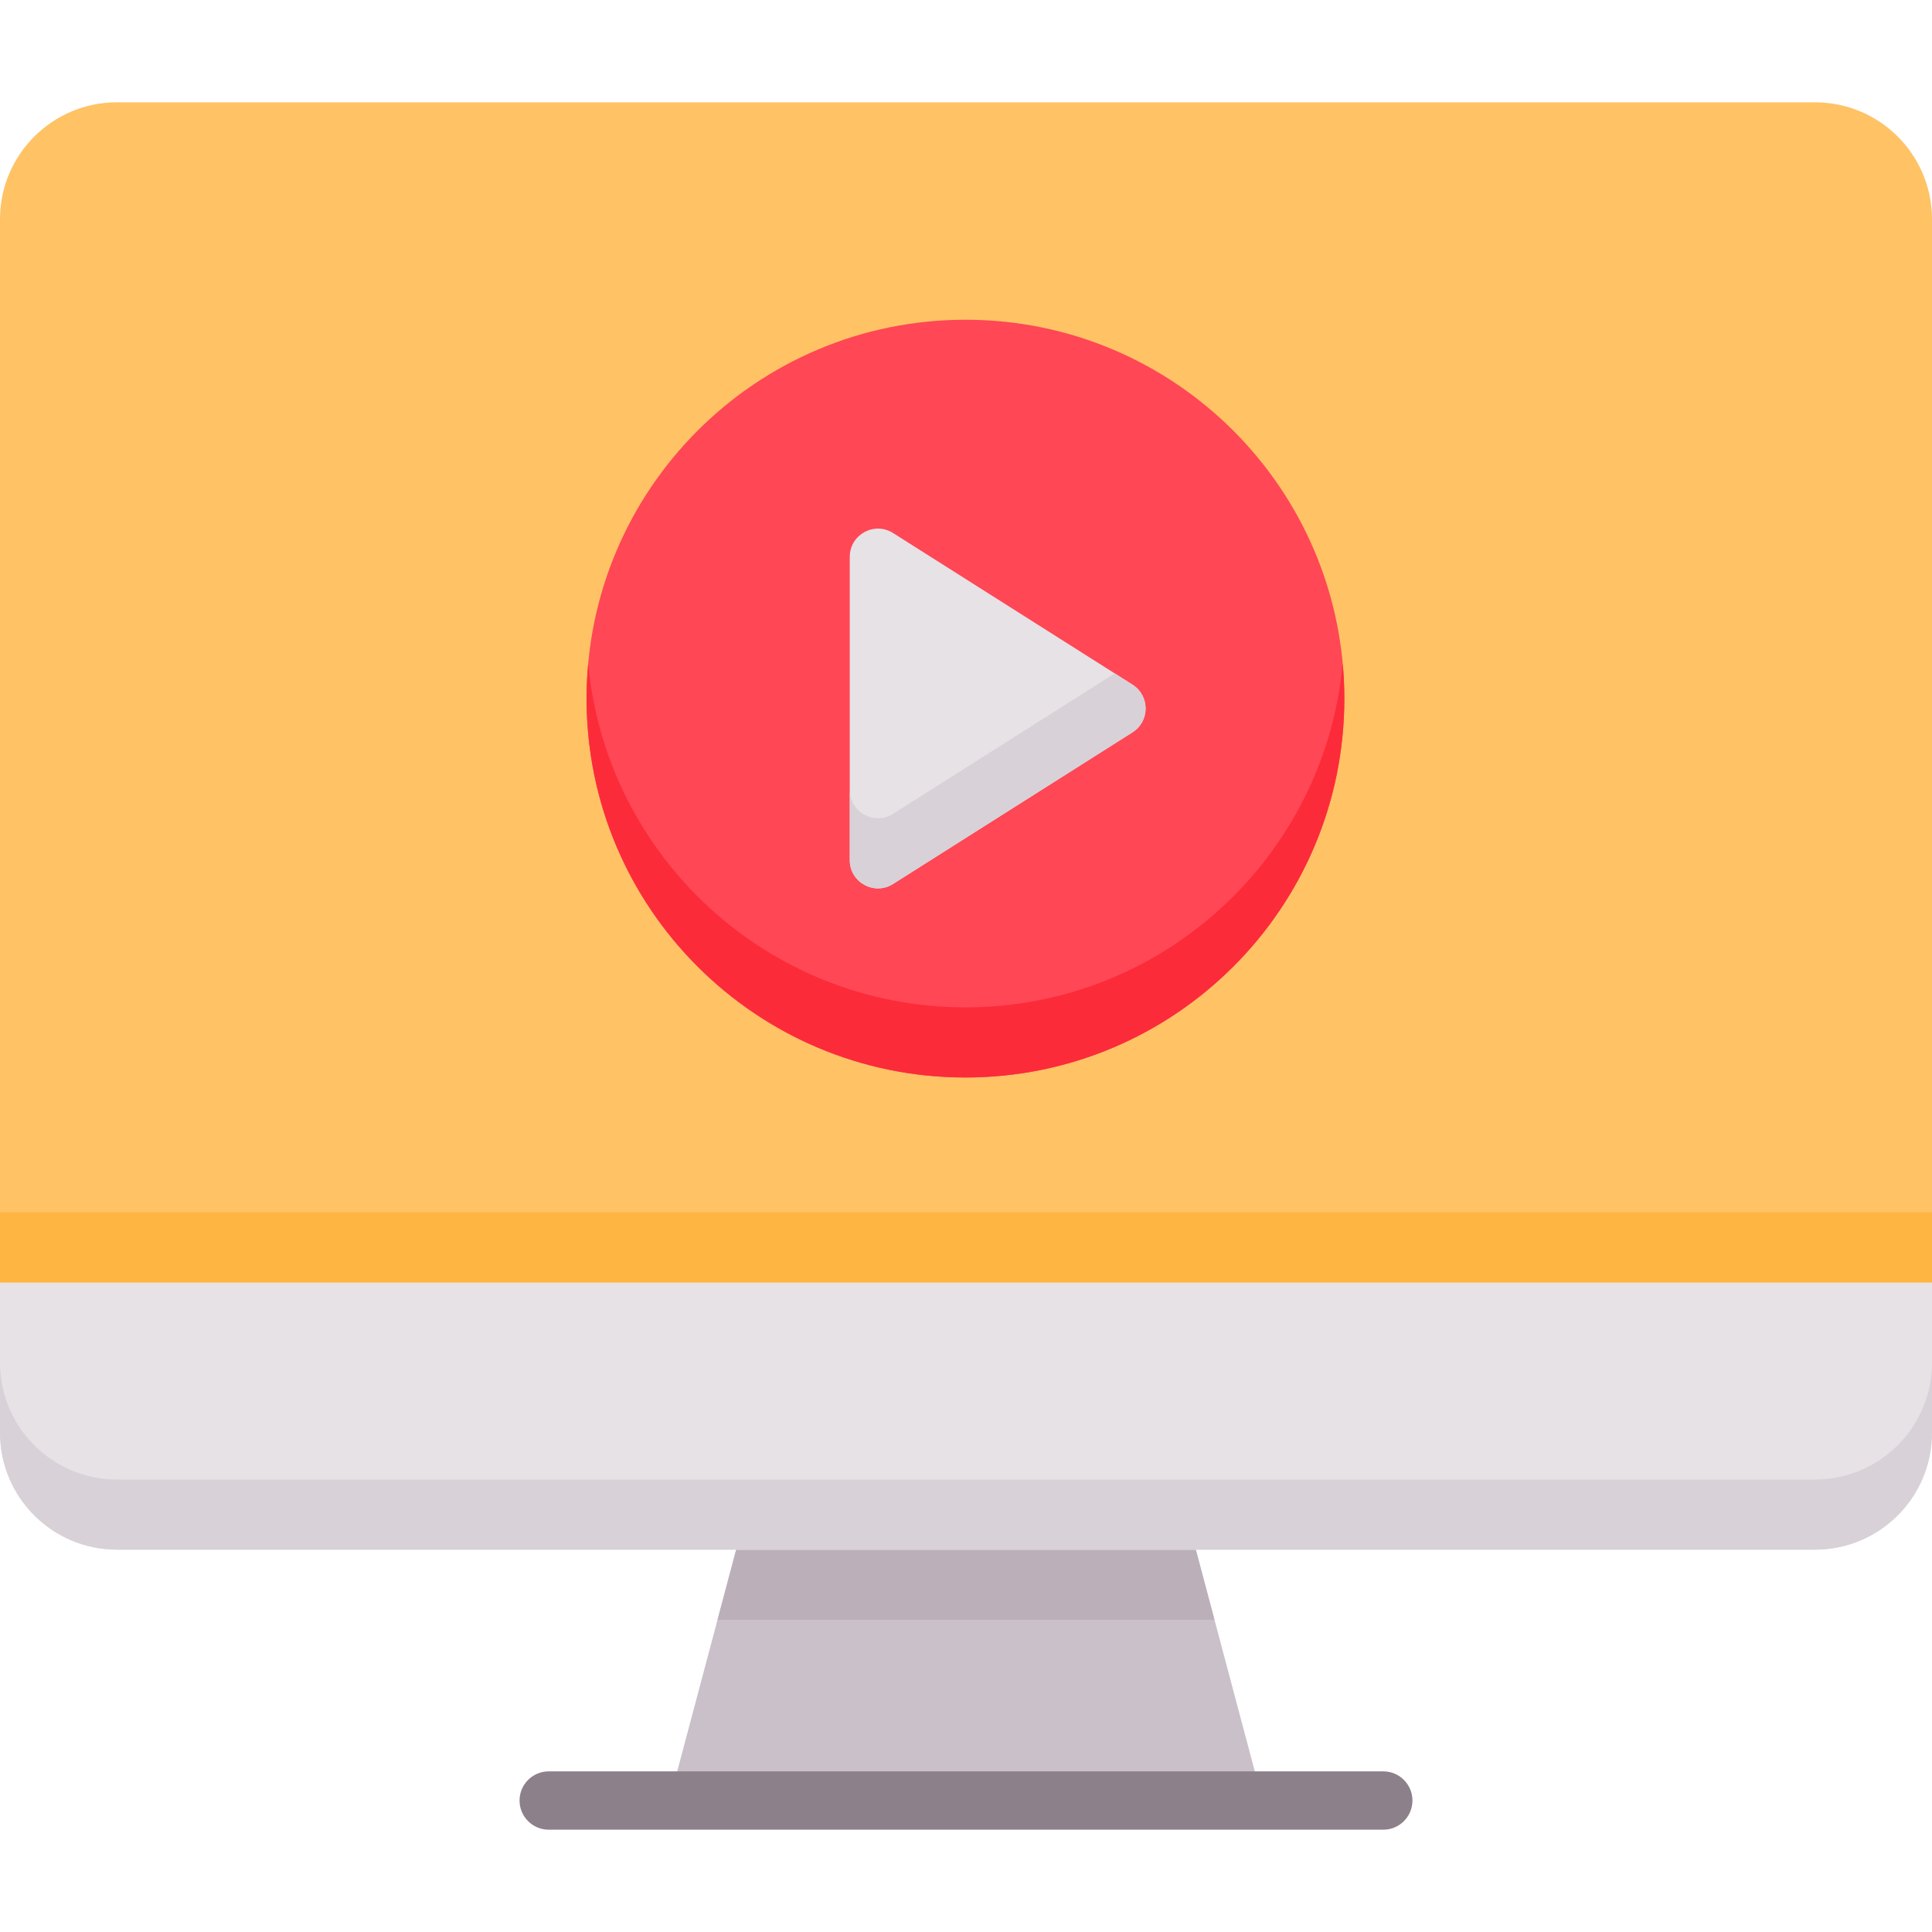
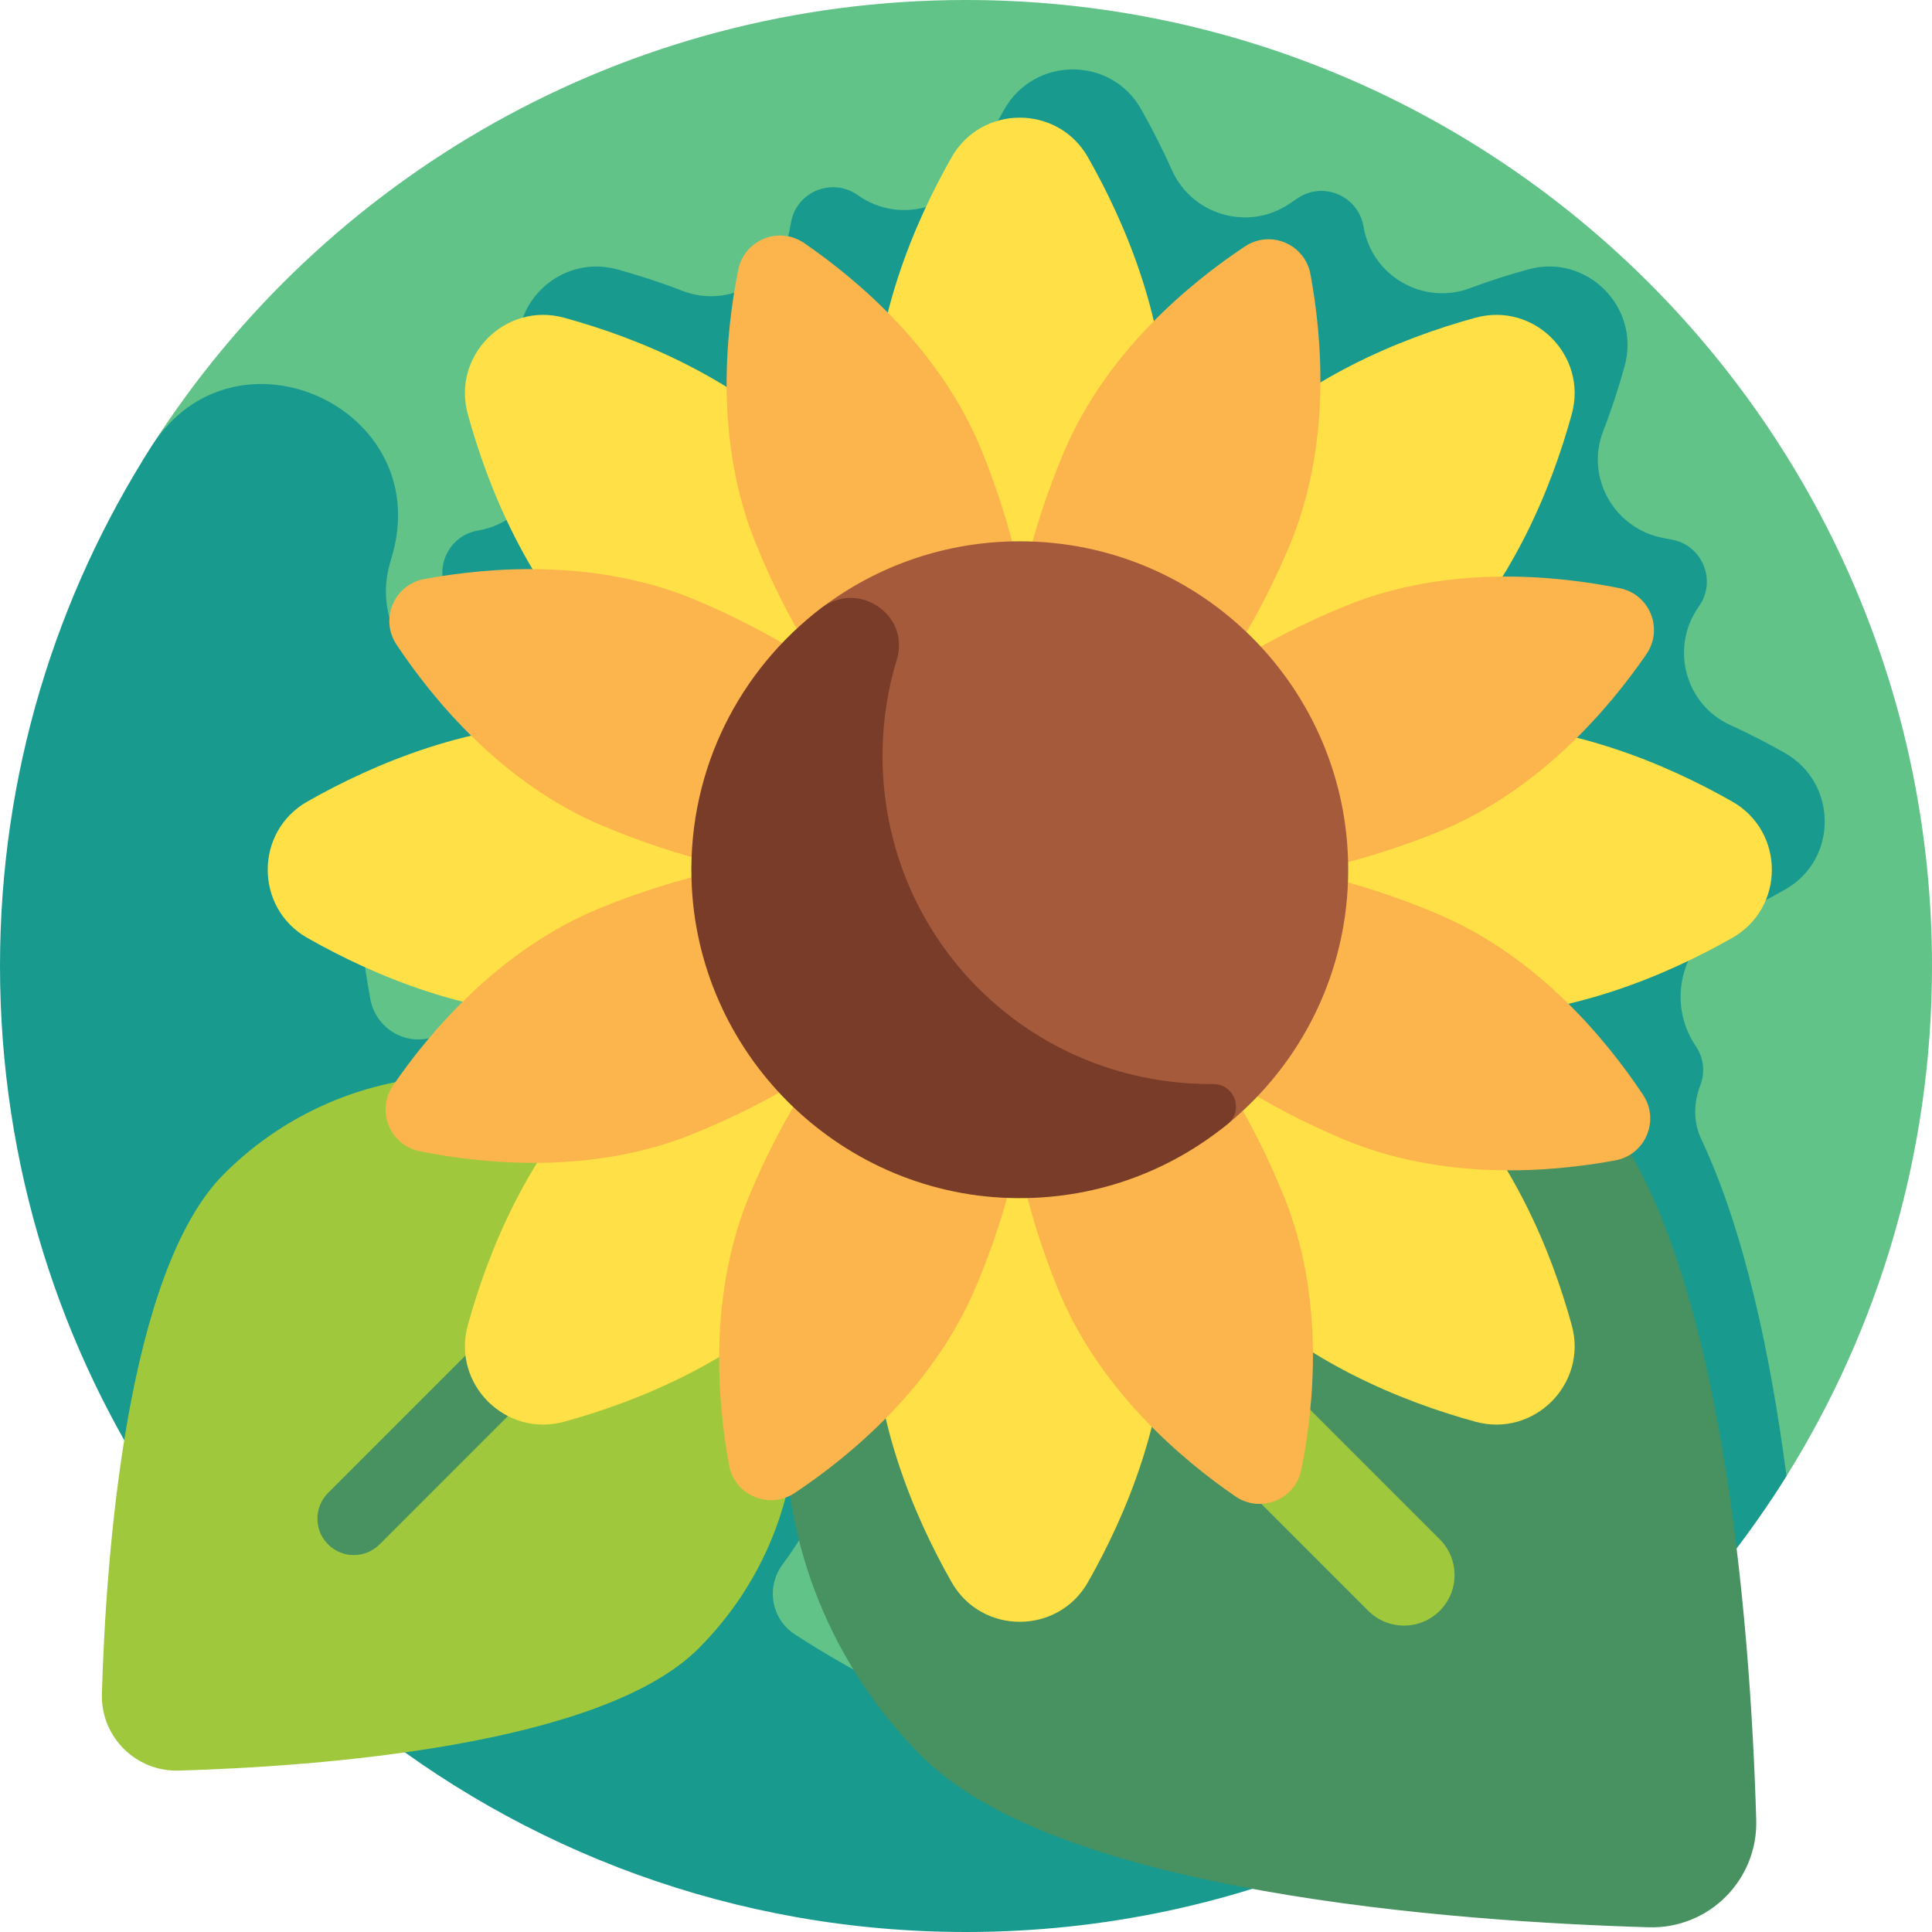
- <svg xmlns="http://www.w3.org/2000/svg" id="Capa_1" enable-background="new 0 0 512 512" height="512" viewBox="0 0 512 512" width="512">
+ <svg xmlns="http://www.w3.org/2000/svg" id="Layer_1" enable-background="new 0 0 512 512" height="512" viewBox="0 0 512 512" width="512">
  <g>
+     <path d="m512 256c0 49.613-14.113 95.929-38.543 135.153-45.191 72.557-125.685 101.079-217.457 101.079-141.385 0-243.264-95.557-243.264-236.942 0-50.727 2.018-97.298 27.469-137.076 45.486-71.089 125.137-118.214 215.795-118.214 141.385 0 256 114.615 256 256z" fill="#62c389" />
+     <path d="m473.006 199.546c-4.391-2.494-9.24-5.017-14.477-7.406-11.903-5.43-15.94-20.396-8.494-31.153.098-.142.196-.283.292-.424 4.594-6.684.896-15.909-7.056-17.511-.783-.158-1.59-.314-2.42-.468-12.989-2.406-20.765-15.976-16-28.296 2.341-6.052 4.213-11.905 5.706-17.328 4.268-15.511-10.027-29.846-25.538-25.581-4.867 1.338-10.081 2.98-15.475 4.992-12.296 4.585-25.781-3.079-28.13-15.99-.031-.17-.062-.338-.093-.506-1.478-7.975-10.615-11.881-17.37-7.391-.669.445-1.355.908-2.056 1.39-10.967 7.54-25.996 3.227-31.403-8.935-2.604-5.856-5.39-11.25-8.14-16.084-7.972-14.019-28.24-13.904-36.201.121-2.487 4.38-5.003 9.217-7.385 14.439-5.43 11.904-20.399 15.94-31.158 8.494-.142-.098-.283-.196-.424-.292-6.684-4.594-15.905-.894-17.507 7.057-.157.777-.312 1.579-.465 2.403-2.41 12.997-15.982 20.781-28.311 16.014-6.049-2.339-11.897-4.21-17.317-5.701-15.51-4.268-29.846 10.028-25.581 25.539 1.338 4.867 2.98 10.081 4.992 15.476 4.585 12.295-3.079 25.78-15.989 28.129-.17.031-.339.062-.506.093-7.975 1.478-11.881 10.616-7.392 17.371 4.611 6.938 11.216 15.677 19.786 24.136-.81.192-1.626.394-2.447.605-20.225 5.223-38.766-13.117-33.162-33.24.213-.766.43-1.531.651-2.295 11.305-39.172-41.751-63.327-63.727-28.986-25.454 39.774-40.209 87.054-40.209 137.782 0 52.73 15.949 101.731 43.276 142.457 25.777 37.165 42.137 47.509 51.141 56.098 44.069 35.906 100.307 57.445 161.583 57.445 36.938 0 72.04-7.836 103.754-21.921.003.001.007.001.01.002 12.031-5.335 24.737-12.186 36.613-19.988-.005.001-.011.002-.017.003 31.058-20.403 57.413-47.375 77.08-78.952-4.199-31.991-11.137-64.972-22.599-89.283-2.115-4.486-2.045-9.583-.251-14.207 1.258-3.243 1.04-7.064-1.136-10.337-.046-.069-.092-.139-.139-.209-7.97-11.948-3.396-28.133 9.655-34.13 5.12-2.352 9.864-4.83 14.165-7.278 13.999-7.965 13.875-28.2-.129-36.154zm-336.359 53.094c-6.05 5.995-11.085 12.075-15.09 17.477-1.808 2.438-4.403 4.144-7.344 4.896-.059.015-.118.03-.177.046-7.253 1.87-14.539-2.921-15.89-10.288-1.779-9.705-3.011-19.601-3.663-29.656 8.041 5.164 25.803 13.372 42.164 17.525zm70.786 161.891c6.528-8.724 11.741-19.132 14.752-30.473.406-.148.808-.313 1.205-.511 3.846 25.302 15.503 49.646 34.988 69.131 3.044 3.044 6.581 5.884 10.53 8.537-20.734-6.912-40.284-16.405-58.276-28.097-6.281-4.083-7.688-12.59-3.199-18.587z" fill="#199a8e" />
    <g>
-       <path d="m334.711 477.6h-157.422l17.806-66.927h121.81z" fill="#cac0c9" />
-       <path d="m321.849 429.254-4.944-18.581h-121.81l-4.944 18.581z" fill="#bbb0ba" />
-       <path d="m0 379.677c0 17.119 13.878 30.996 30.996 30.996h450.007c17.119 0 30.996-13.878 30.996-30.996v-39.817h-511.999z" fill="#e6e2e6" />
-       <path d="m481.004 392.092h-450.008c-17.118 0-30.996-13.877-30.996-30.996v18.581c0 17.119 13.878 30.996 30.996 30.996h450.007c17.119 0 30.996-13.878 30.996-30.996v-18.581c.001 17.119-13.877 30.996-30.995 30.996z" fill="#d8d1d7" />
-       <path d="m481.004 27.114h-450.008c-17.118 0-30.996 13.877-30.996 30.996v281.75h512v-281.75c0-17.119-13.878-30.996-30.996-30.996z" fill="#ffc265" />
-       <path d="m0 321.279h512v18.581h-512z" fill="#ffb541" />
-       <path d="m366.586 484.886h-221.173c-4.267 0-7.727-3.459-7.727-7.727s3.459-7.727 7.727-7.727h221.173c4.267 0 7.727 3.459 7.727 7.727s-3.46 7.727-7.727 7.727z" fill="#8c808a" />
+       <g>
+         <g>
+           <path d="m185.119 436.866c-25.87 25.87-101.073 31.283-137.75 32.361-11.392.335-20.703-8.977-20.368-20.368 1.078-36.677 6.49-111.88 32.361-137.75 34.727-34.727 91.031-34.727 125.758 0s34.726 91.03-.001 125.757z" fill="#a0c83d" />
+         </g>
+         <g>
+           <path d="m93.766 412.109c-2.469 0-4.937-.942-6.822-2.825-3.767-3.767-3.767-9.876 0-13.643l120.86-120.861c3.768-3.766 9.875-3.766 13.643 0 3.767 3.767 3.767 9.876 0 13.643l-120.86 120.861c-1.884 1.883-4.352 2.825-6.821 2.825z" fill="#489160" />
+         </g>
+       </g>
+       <g>
+         <g>
+           <path d="m420.174 289.678c36.17 36.17 43.737 141.313 45.244 192.593.468 15.927-12.55 28.946-28.477 28.477-51.28-1.507-156.423-9.074-192.593-45.244-48.553-48.553-48.553-127.273 0-175.826s127.273-48.553 175.826 0z" fill="#489160" />
+         </g>
+         <g>
+           <path d="m372.072 430.801c-3.429 0-6.858-1.308-9.474-3.924l-168.979-168.979c-5.233-5.233-5.233-13.715 0-18.948 5.232-5.232 13.717-5.232 18.948 0l168.979 168.979c5.233 5.233 5.233 13.715 0 18.948-2.616 2.615-6.045 3.924-9.474 3.924z" fill="#a0c83d" />
+         </g>
+       </g>
+       <g>
+         <g>
+           <path d="m160.06 285.568c38.328-38.328 81.736-57.061 96.955-41.842s-3.514 58.627-41.842 96.955c-20.095 20.095-45.77 30.62-65.65 36.087-15.53 4.27-29.82-10.02-25.55-25.55 5.467-19.88 15.992-45.555 36.087-65.65z" fill="#ffe046" />
+         </g>
+         <g>
+           <path d="m325.335 120.293c-38.328 38.328-57.061 81.736-41.842 96.955s58.627-3.514 96.955-41.842c20.095-20.095 30.62-45.77 36.087-65.65 4.27-15.53-10.02-29.82-25.55-25.55-19.88 5.467-45.555 15.992-65.65 36.087z" fill="#ffe046" />
+         </g>
+         <g>
+           <g>
+             <path d="m309.225 347.354c0-54.204-17.448-98.145-38.971-98.145s-38.971 43.941-38.971 98.145c0 28.419 10.712 54.016 20.904 71.939 7.962 14.001 28.171 14.001 36.133 0 10.192-17.923 20.905-43.52 20.905-71.939z" fill="#ffe046" />
+           </g>
+           <g>
+             <path d="m258.537 341.217c17.543-41.455 18.421-80.707 1.96-87.673s-44.026 20.993-61.569 62.447c-11.279 26.652-8.865 55.273-5.703 72.315 1.482 7.99 10.606 11.851 17.373 7.352 14.434-9.595 36.66-27.789 47.939-54.441z" fill="#fcb54c" />
+           </g>
+         </g>
+         <g>
+           <g>
+             <path d="m309.225 113.62c0 54.204-17.448 98.145-38.971 98.145s-38.971-43.941-38.971-98.145c0-28.419 10.712-54.016 20.904-71.939 7.962-14.001 28.171-14.001 36.133 0 10.192 17.923 20.905 43.52 20.905 71.939z" fill="#ffe046" />
+           </g>
+           <g>
+             <path d="m341.58 144.983c-17.543 41.455-45.108 69.413-61.569 62.447s-15.583-46.218 1.96-87.673c11.279-26.652 33.504-44.846 47.939-54.441 6.767-4.499 15.891-.638 17.373 7.352 3.162 17.042 5.576 45.663-5.703 72.315z" fill="#fcb54c" />
+           </g>
+         </g>
+         <g>
+           <g>
+             <path d="m380.448 285.568c-38.328-38.328-81.736-57.061-96.955-41.842s3.514 58.627 41.842 96.955c20.095 20.095 45.77 30.62 65.65 36.087 15.53 4.27 29.82-10.02 25.55-25.55-5.467-19.88-15.992-45.555-36.087-65.65z" fill="#ffe046" />
+           </g>
+           <g>
+             <path d="m340.266 317.07c-16.908-41.718-44.043-70.094-60.608-63.38s-16.287 45.975.621 87.693c10.871 26.821 32.816 45.353 47.102 55.167 6.698 4.601 15.879.88 17.484-7.086 3.421-16.992 6.272-45.573-4.599-72.394z" fill="#fcb54c" />
+           </g>
+         </g>
+         <g>
+           <g>
+             <path d="m215.173 120.293c38.328 38.328 57.061 81.736 41.842 96.955s-58.627-3.514-96.955-41.842c-20.095-20.095-30.62-45.77-36.087-65.65-4.27-15.53 10.02-29.82 25.55-25.55 19.88 5.467 45.555 15.992 65.65 36.087z" fill="#ffe046" />
+           </g>
+           <g>
+             <path d="m260.229 119.591c16.908 41.718 17.186 80.979.621 87.693s-43.7-21.662-60.608-63.38c-10.871-26.821-8.02-55.402-4.598-72.394 1.604-7.966 10.786-11.687 17.484-7.086 14.285 9.815 36.231 28.346 47.101 55.167z" fill="#fcb54c" />
+           </g>
+         </g>
+         <g>
+           <g>
+             <path d="m387.121 191.516c-54.204 0-98.145 17.448-98.145 38.971s43.941 38.971 98.145 38.971c28.419 0 54.016-10.712 71.939-20.904 14.001-7.962 14.001-28.171 0-36.133-17.923-10.192-43.52-20.905-71.939-20.905z" fill="#ffe046" />
+           </g>
+           <g>
+             <path d="m380.984 242.204c-41.455-17.543-80.707-18.421-87.673-1.96s20.993 44.026 62.447 61.569c26.652 11.279 55.273 8.865 72.315 5.703 7.99-1.482 11.851-10.606 7.352-17.373-9.595-14.435-27.789-36.66-54.441-47.939z" fill="#fcb54c" />
+           </g>
+         </g>
+         <g>
+           <g>
+             <path d="m153.387 191.516c54.204 0 98.145 17.448 98.145 38.971s-43.941 38.971-98.145 38.971c-28.419 0-54.016-10.712-71.939-20.904-14.001-7.962-14.001-28.171 0-36.133 17.923-10.192 43.52-20.905 71.939-20.905z" fill="#ffe046" />
+           </g>
+           <g>
+             <path d="m184.75 159.161c41.455 17.543 69.413 45.108 62.447 61.569s-46.218 15.583-87.673-1.96c-26.652-11.279-44.846-33.504-54.441-47.939-4.499-6.767-.638-15.891 7.352-17.373 17.042-3.162 45.663-5.576 72.315 5.703z" fill="#fcb54c" />
+           </g>
+         </g>
+         <g>
+           <path d="m356.837 160.475c-41.718 16.908-70.094 44.043-63.38 60.608s45.975 16.287 87.693-.621c26.821-10.871 45.353-32.816 55.167-47.102 4.601-6.698.88-15.879-7.086-17.484-16.992-3.421-45.573-6.272-72.394 4.599z" fill="#fcb54c" />
+         </g>
+         <g>
+           <path d="m159.358 240.512c41.718-16.908 80.979-17.186 87.693-.621s-21.662 43.7-63.38 60.608c-26.821 10.871-55.402 8.02-72.394 4.598-7.966-1.604-11.687-10.786-7.086-17.484 9.815-14.285 28.346-36.231 55.167-47.101z" fill="#fcb54c" />
+         </g>
+         <g>
+           <path d="m357.289 230.487c0 27.169-12.449 51.431-31.954 67.391-15.004 12.277-33.9 12.275-54.799 12.275-48.068 0-79.948-31.316-79.948-79.384 0-28.31 6.148-53.746 27.08-69.64 14.608-11.093 32.828-17.676 52.586-17.676 48.068-.001 87.035 38.966 87.035 87.034z" fill="#a55a3c" />
+         </g>
+         <g>
+           <path d="m320.719 287.287c-48.888-.11-87.68-39.709-86.824-88.589.145-8.299 1.452-16.314 3.765-23.89 3.608-11.82-10.146-21.149-19.99-13.676-21.496 16.32-35.173 42.402-34.422 71.644 1.178 45.883 38.417 83.309 84.293 84.704 21.95.667 42.142-6.796 57.792-19.604 4.374-3.579 1.825-10.629-3.827-10.591-.261.002-.524.003-.787.002z" fill="#783c28" />
+         </g>
+       </g>
    </g>
-     <circle cx="255.856" cy="185.139" fill="#ff4755" r="100.405" />
-     <path d="m255.856 266.963c-52.319 0-95.284-40.019-99.973-91.115-.281 3.06-.432 6.157-.432 9.29 0 55.452 44.953 100.405 100.405 100.405s100.405-44.953 100.405-100.405c0-3.133-.151-6.23-.432-9.29-4.689 51.096-47.654 91.115-99.973 91.115z" fill="#fc2b3a" />
-     <path d="m236.671 234.259 63.452-40.186c4.634-2.935 4.634-9.696 0-12.631l-63.452-40.187c-4.977-3.152-11.475.424-11.475 6.315v80.373c0 5.893 6.498 9.469 11.475 6.316z" fill="#e6e2e6" />
-     <path d="m300.124 181.442-4.697-2.975-58.755 37.212c-4.977 3.152-11.475-.424-11.475-6.315v18.581c0 5.891 6.498 9.468 11.475 6.315l63.452-40.186c4.634-2.936 4.634-9.697 0-12.632z" fill="#d8d1d7" />
  </g>
</svg>
